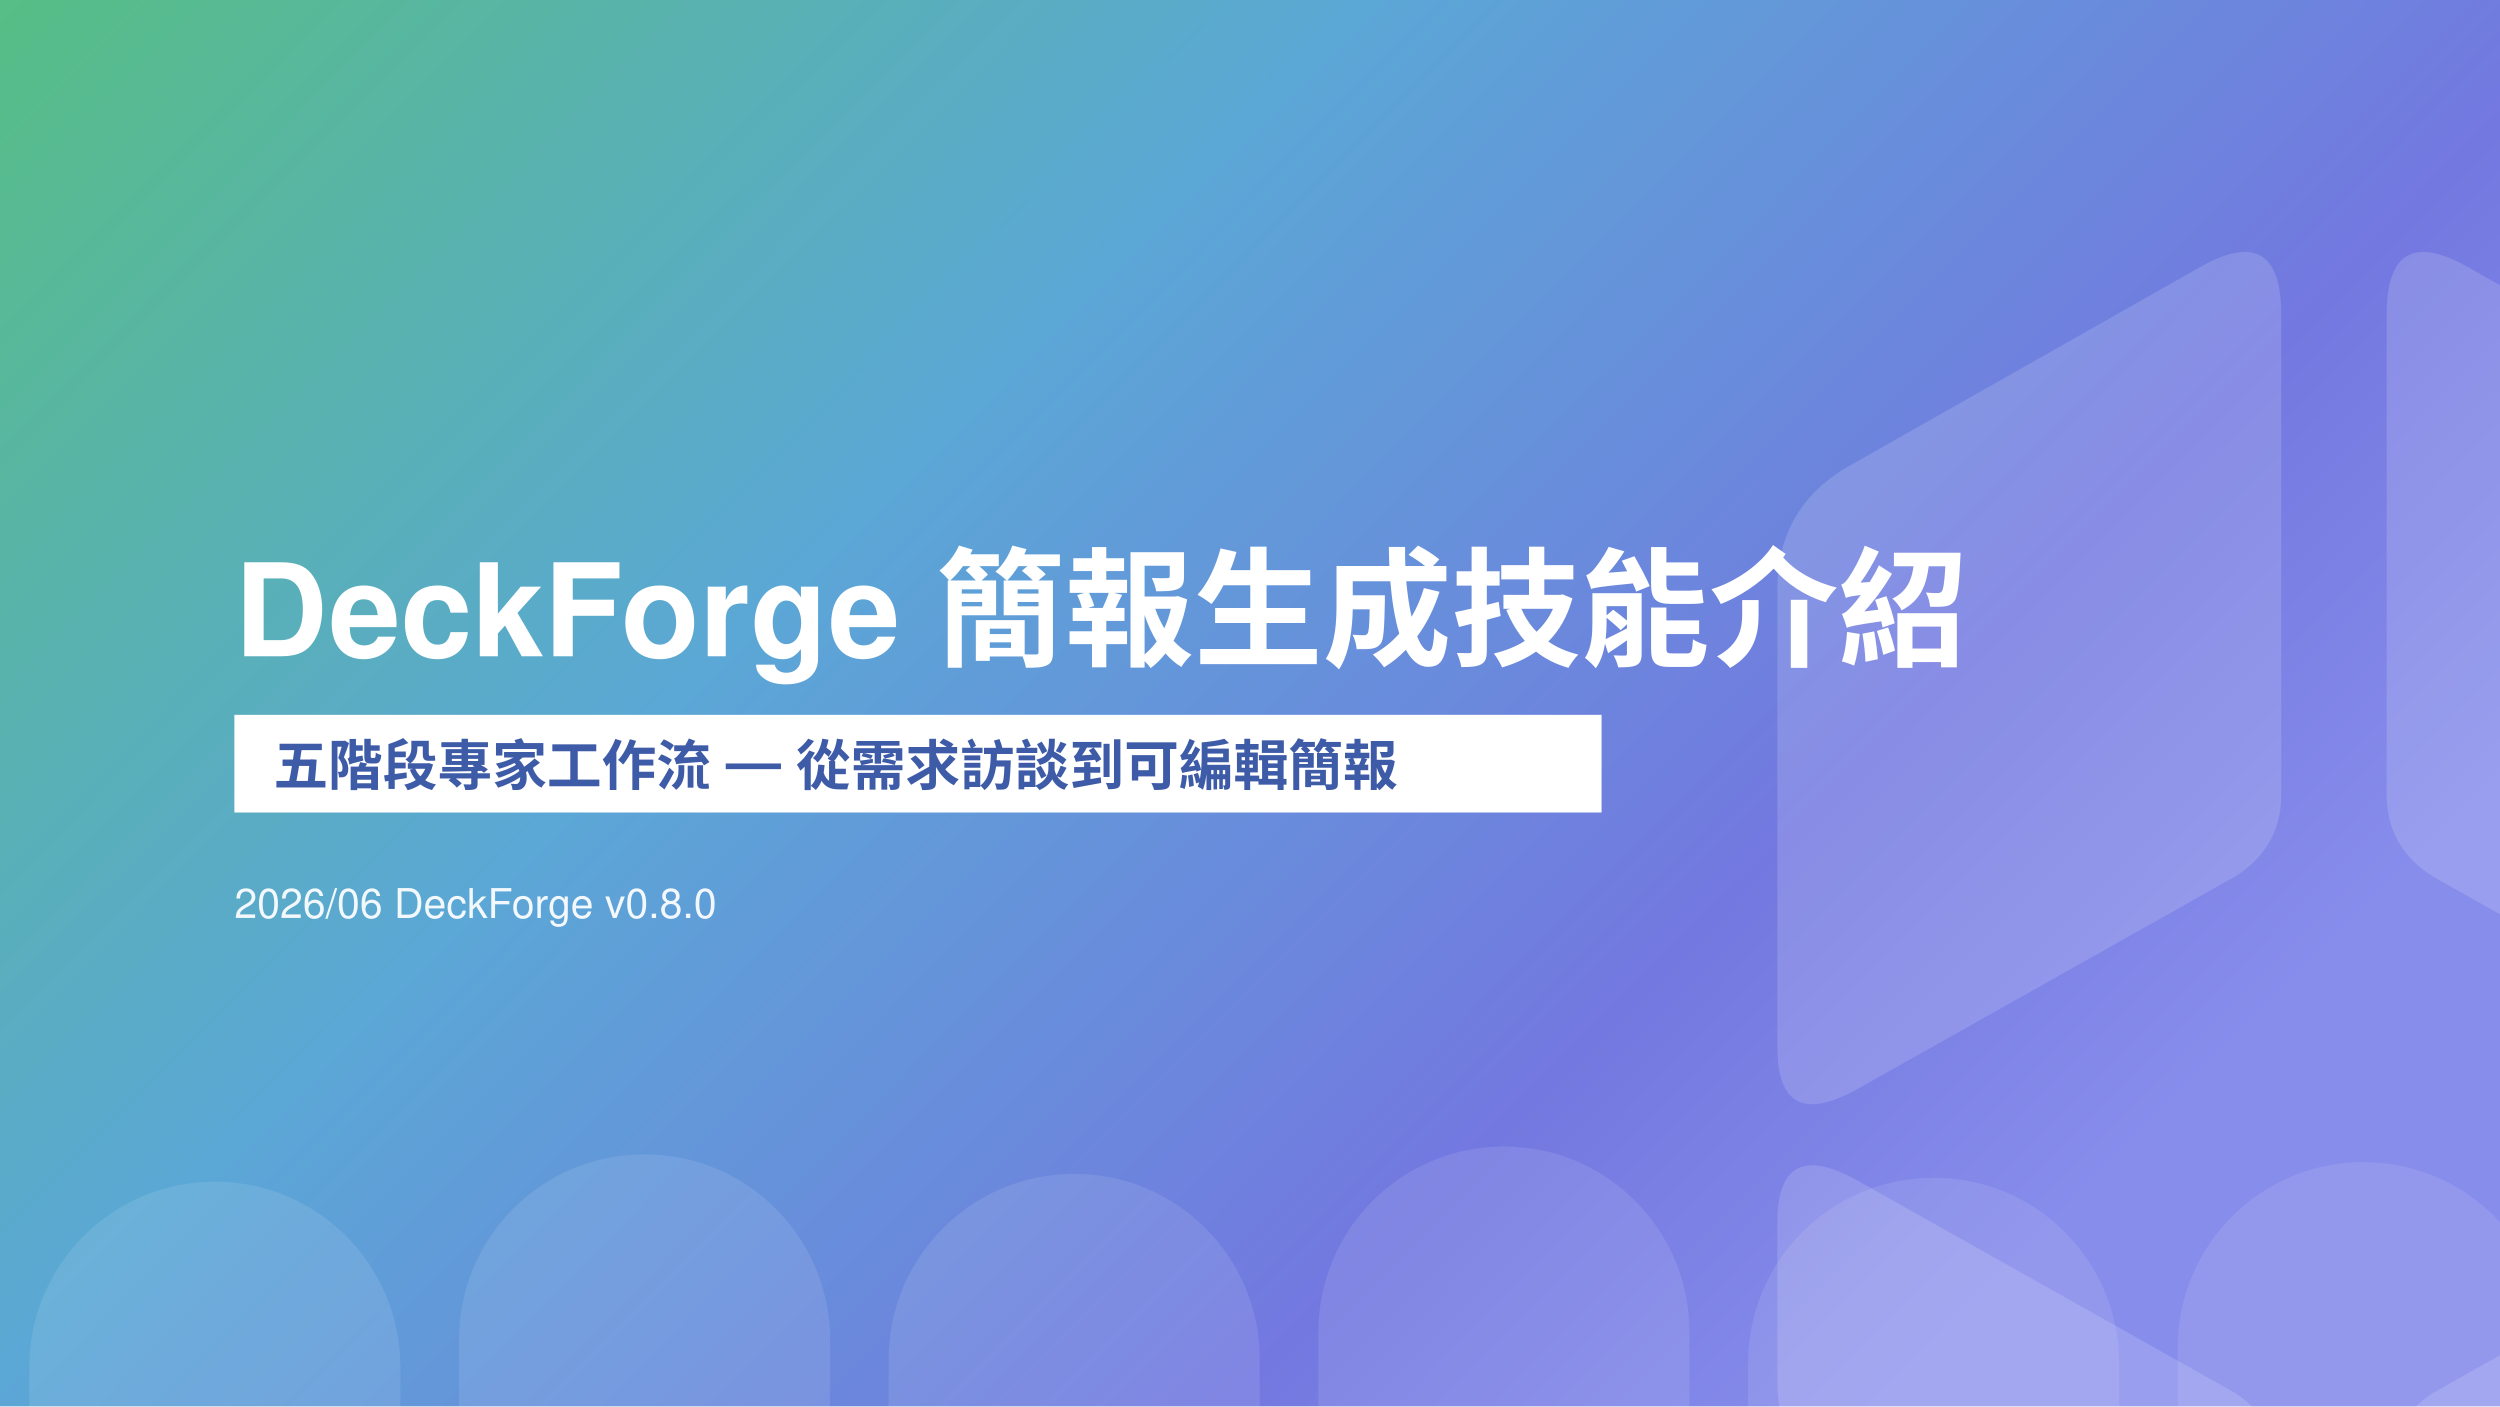
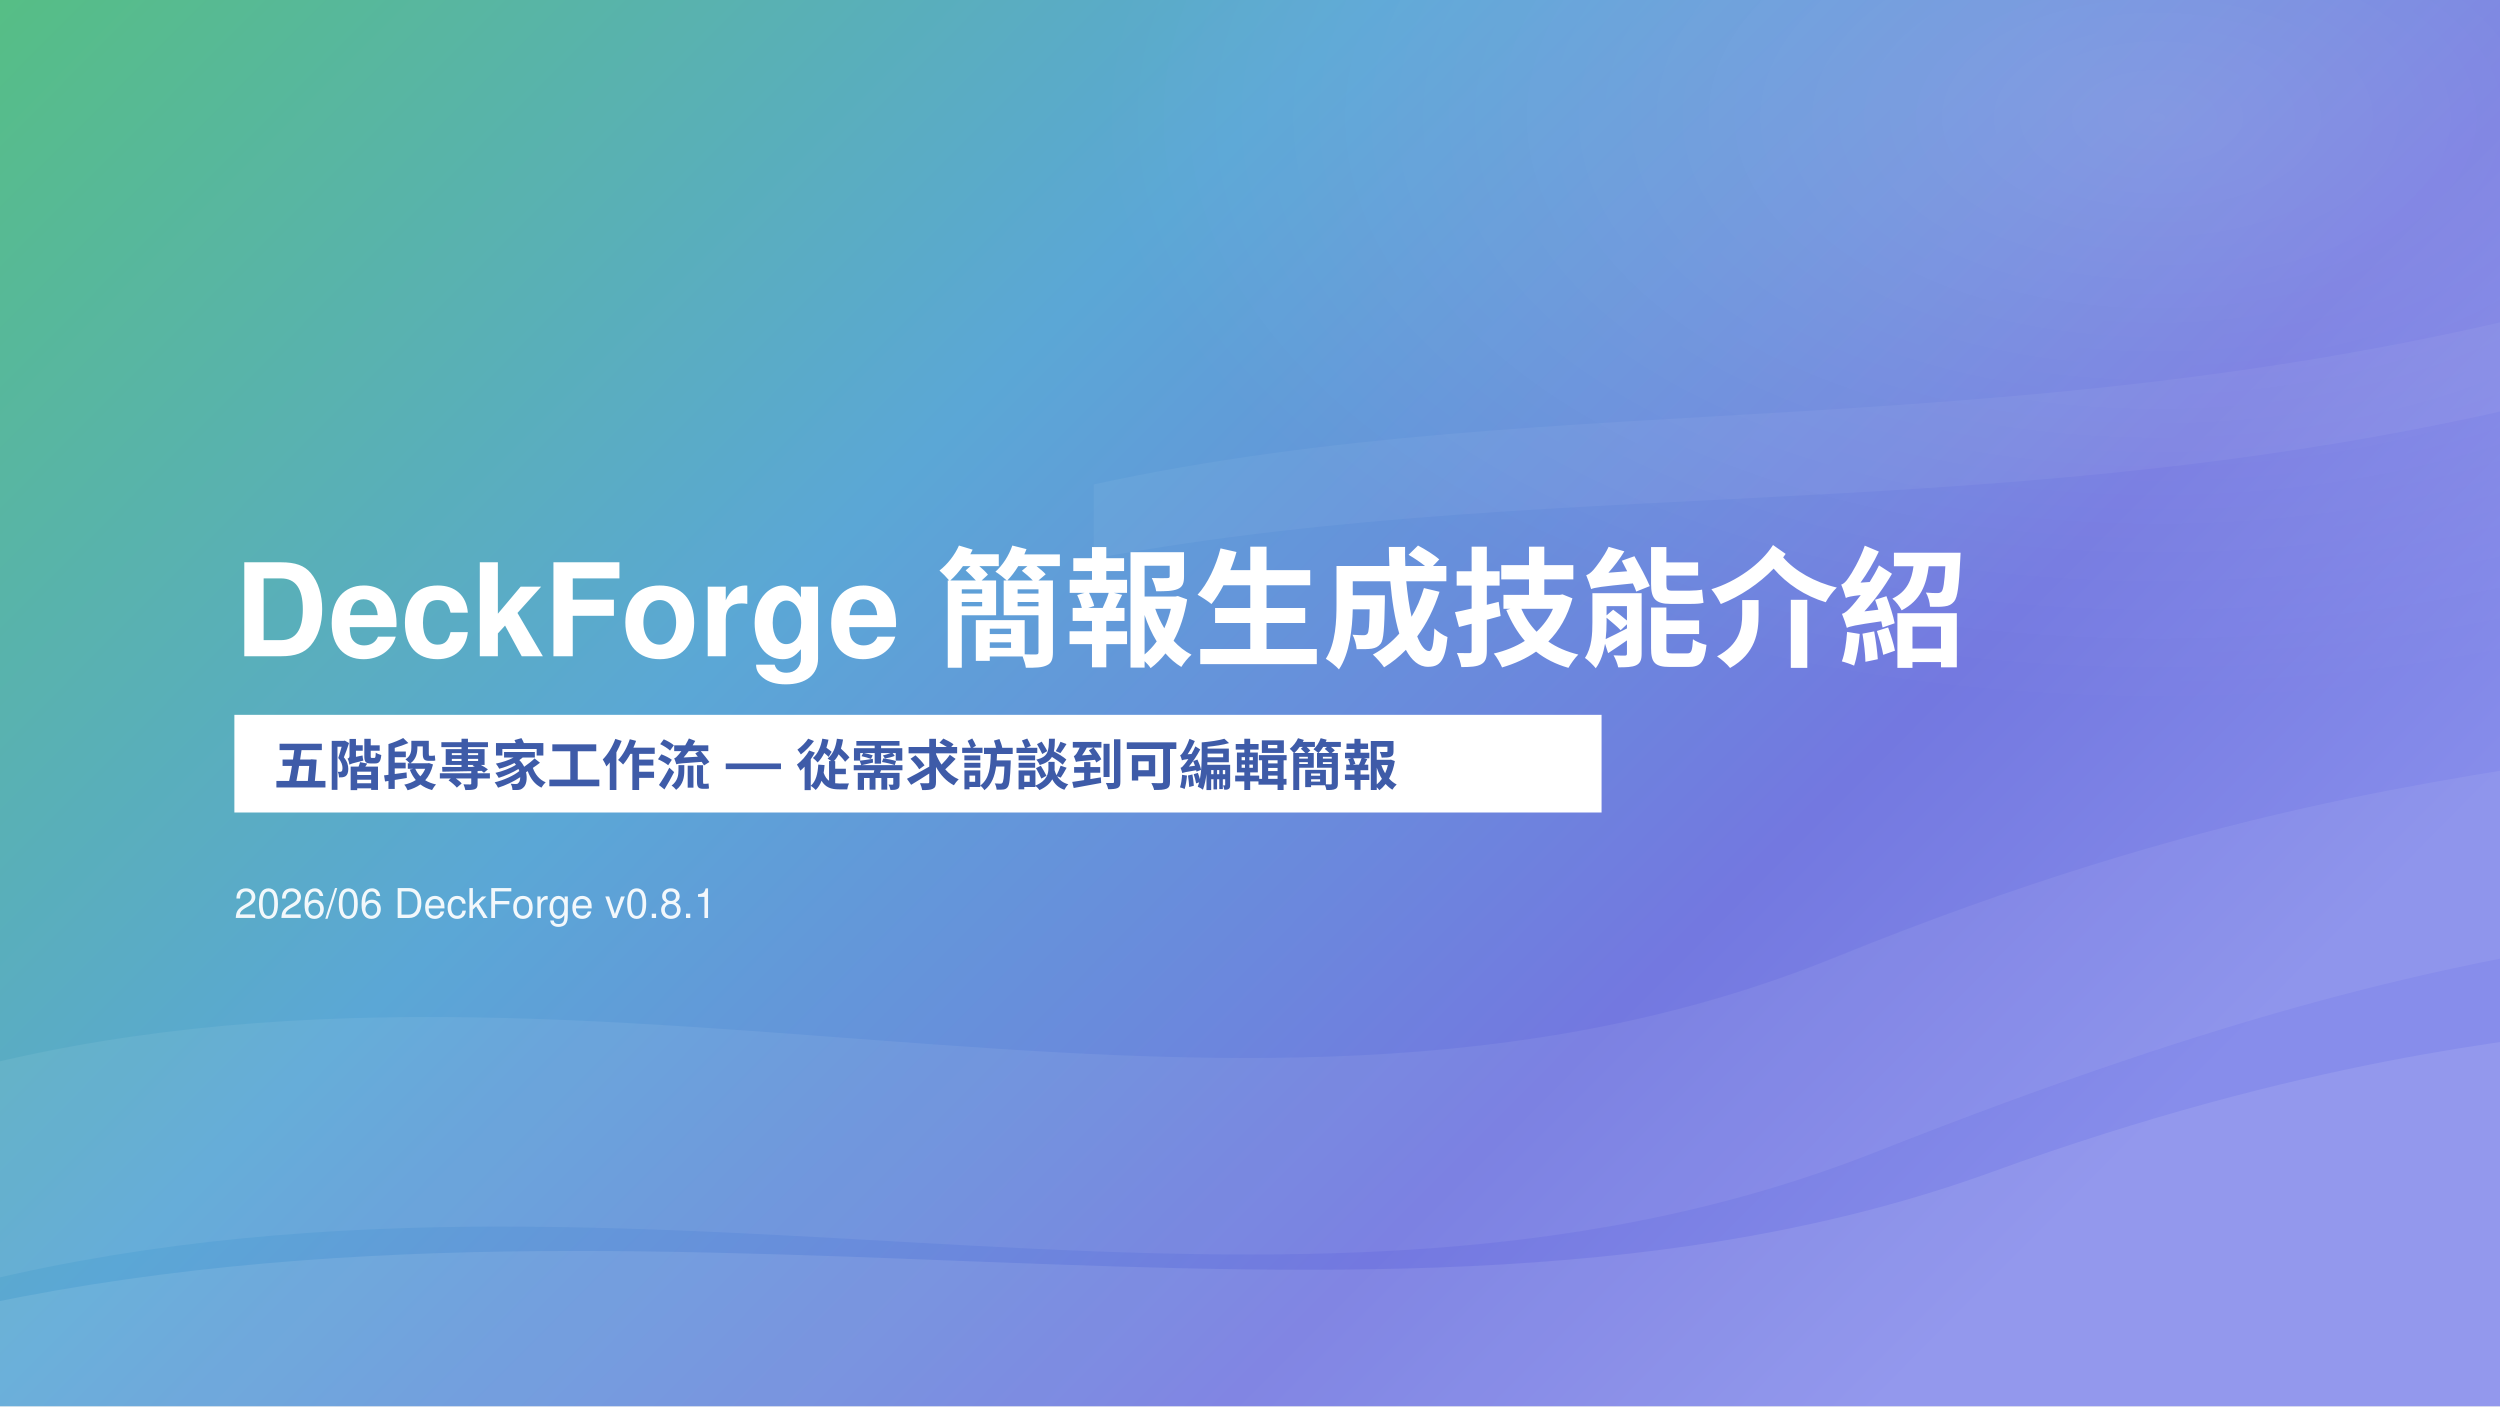
<svg xmlns="http://www.w3.org/2000/svg" viewBox="0 0 1280 720" width="1280" height="720" font-family="Helvetica, 'Helvetica Neue', Arial, 'PingFang TC', 'Microsoft JhengHei', 'Hiragino Sans', 'Noto Sans CJK TC', 'Noto Sans TC', sans-serif">
  <defs>
    <linearGradient id="coverGrad" x1="0%" y1="0%" x2="100%" y2="55%">
      <stop offset="0%" stop-color="#56BE85" />
      <stop offset="42%" stop-color="#5BA7D6" />
      <stop offset="80%" stop-color="#7378E0" />
      <stop offset="100%" stop-color="#878DEB" />
    </linearGradient>
+     <radialGradient id="glowTR" cx="86%" cy="8%" r="42%">
+       <stop offset="0%" stop-color="#FFFFFF" stop-opacity="0.16" />
+       <stop offset="100%" stop-color="#FFFFFF" stop-opacity="0" />
+     </radialGradient>
  </defs>
  <rect width="1280" height="720" fill="url(#coverGrad)" />
-   <g fill="#FFFFFF" fill-opacity="0.10">
-     <path d="M 15 720 L 15 700 A 95 95 0 0 1 205 700 L 205 720 Z" />
-     <path d="M 235 720 L 235 686 A 95 95 0 0 1 425 686 L 425 720 Z" />
-     <path d="M 455 720 L 455 696 A 95 95 0 0 1 645 696 L 645 720 Z" />
-     <path d="M 675 720 L 675 682 A 95 95 0 0 1 865 682 L 865 720 Z" />
-     <path d="M 895 720 L 895 698 A 95 95 0 0 1 1085 698 L 1085 720 Z" />
-     <path d="M 1115 720 L 1115 690 A 95 95 0 0 1 1305 690 L 1305 720 Z" />
-   </g>
-   <g transform="translate(880 110) scale(3.0)" fill="#FFFFFF" fill-opacity="0.15">
-     <path d="M 10 64 Q 10 50 22 43 L 82 9 Q 96 1 96 17 L 96 99 Q 96 108 88 113 L 24 149 Q 10 157 10 142 Z" />
-     <path d="M 200 64 Q 200 50 188 43 L 128 9 Q 114 1 114 17 L 114 99 Q 114 108 122 113 L 186 149 Q 200 157 200 142 Z" />
-     <path d="M 10 172 Q 10 157 24 165 L 88 201 Q 96 206 96 217 L 96 248 Q 96 262 82 254 L 22 220 Q 10 213 10 199 Z" />
-     <path d="M 200 172 Q 200 157 186 165 L 122 201 Q 114 206 114 217 L 114 248 Q 114 262 128 254 L 188 220 Q 200 213 200 199 Z" />
+   <rect width="1280" height="720" fill="url(#glowTR)" />
+   <g fill="#FFFFFF">
+     <path d="M -60 560 C 280 450, 620 620, 940 490              C 1130 413, 1250 400, 1340 385              L 1340 480              C 1250 495, 1150 515, 960 590              C 640 716, 300 560, -60 670 Z" fill-opacity="0.07" />
+     <path d="M -60 680 C 320 580, 700 716, 1020 600              C 1180 542, 1290 532, 1340 526              L 1340 720 L -60 720 Z" fill-opacity="0.10" />
+     <path d="M 560 248 C 800 196, 1040 232, 1340 150              L 1340 196              C 1050 274, 810 240, 560 286 Z" fill-opacity="0.05" />
  </g>
  <text x="120" y="336" font-size="66" font-weight="700" fill="#FFFFFF">DeckForge 簡報生成技能介紹</text>
  <rect x="120" y="366" width="700" height="50" fill="#FFFFFF" />
  <text x="140" y="402" font-size="28" font-weight="700" fill="#3E5BA8">五階段專家工作流 — 從需求訪談到可編輯簡報</text>
-   <text x="120" y="470" font-size="21" fill="#FFFFFF" fill-opacity="0.92">2026/06  DeckForge v0.8.0</text>
+   <text x="120" y="470" font-size="21" fill="#FFFFFF" fill-opacity="0.92">2026/06  DeckForge v0.8.1</text>
</svg>
